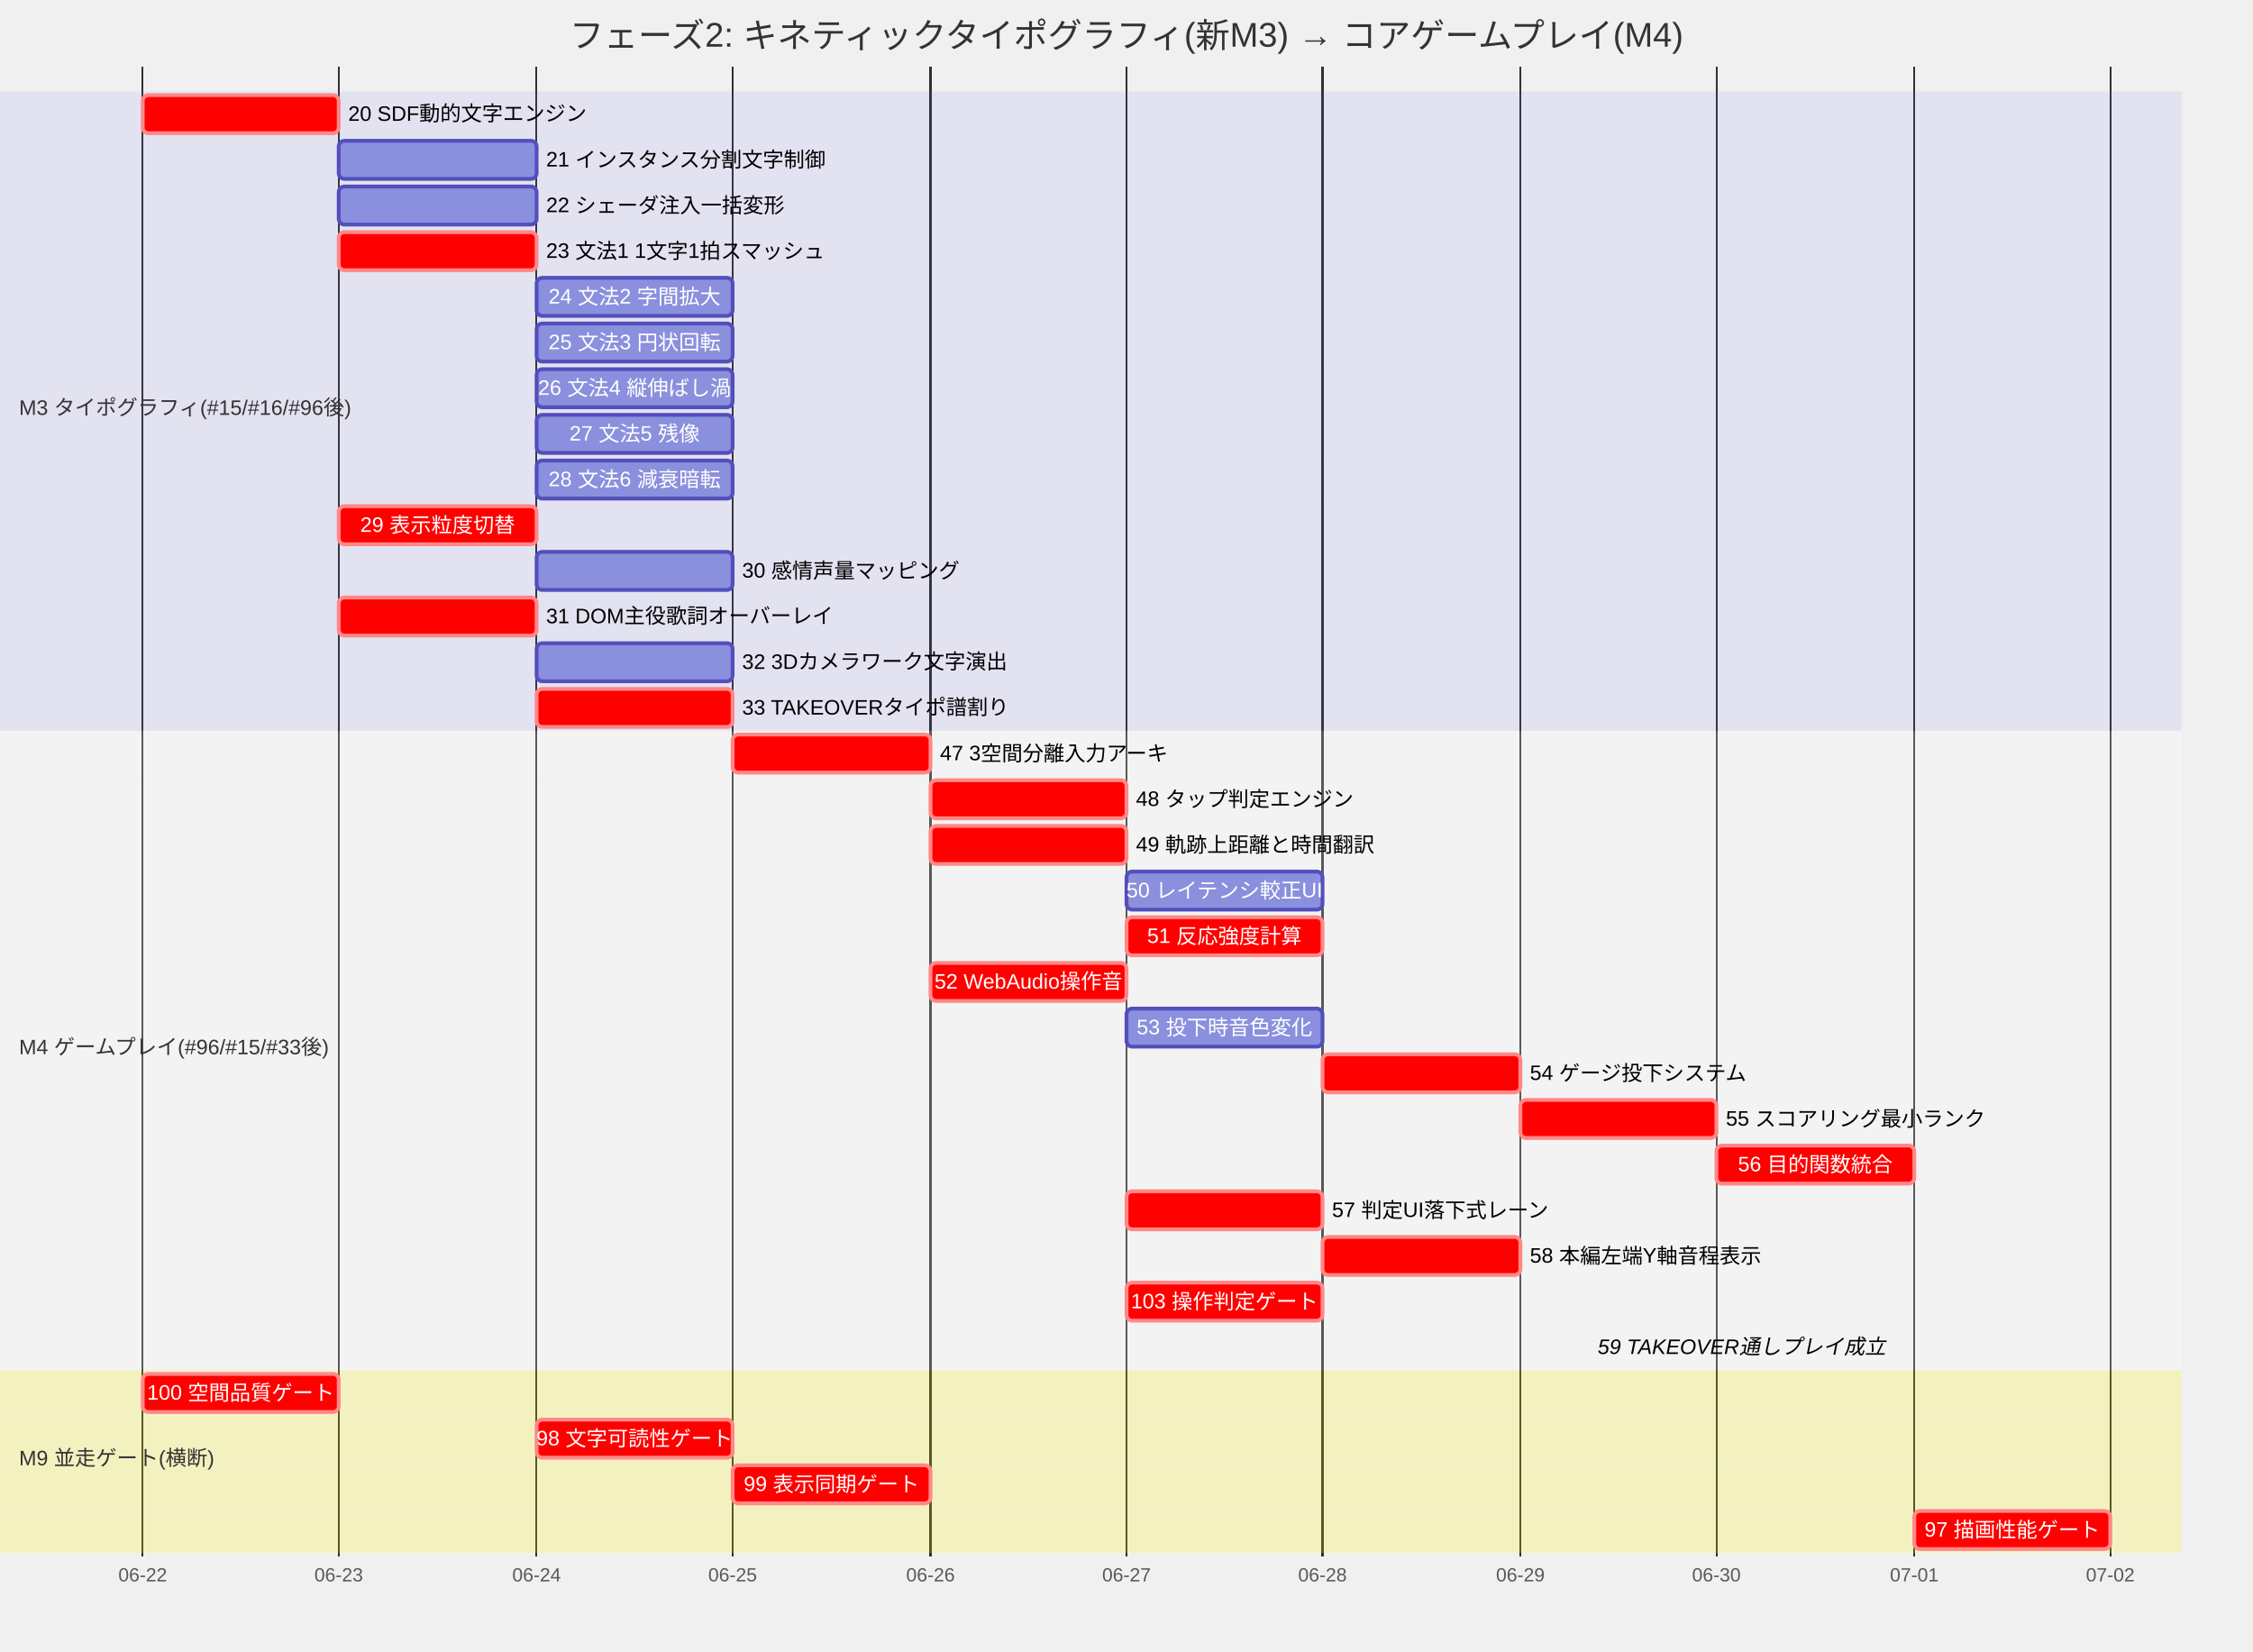
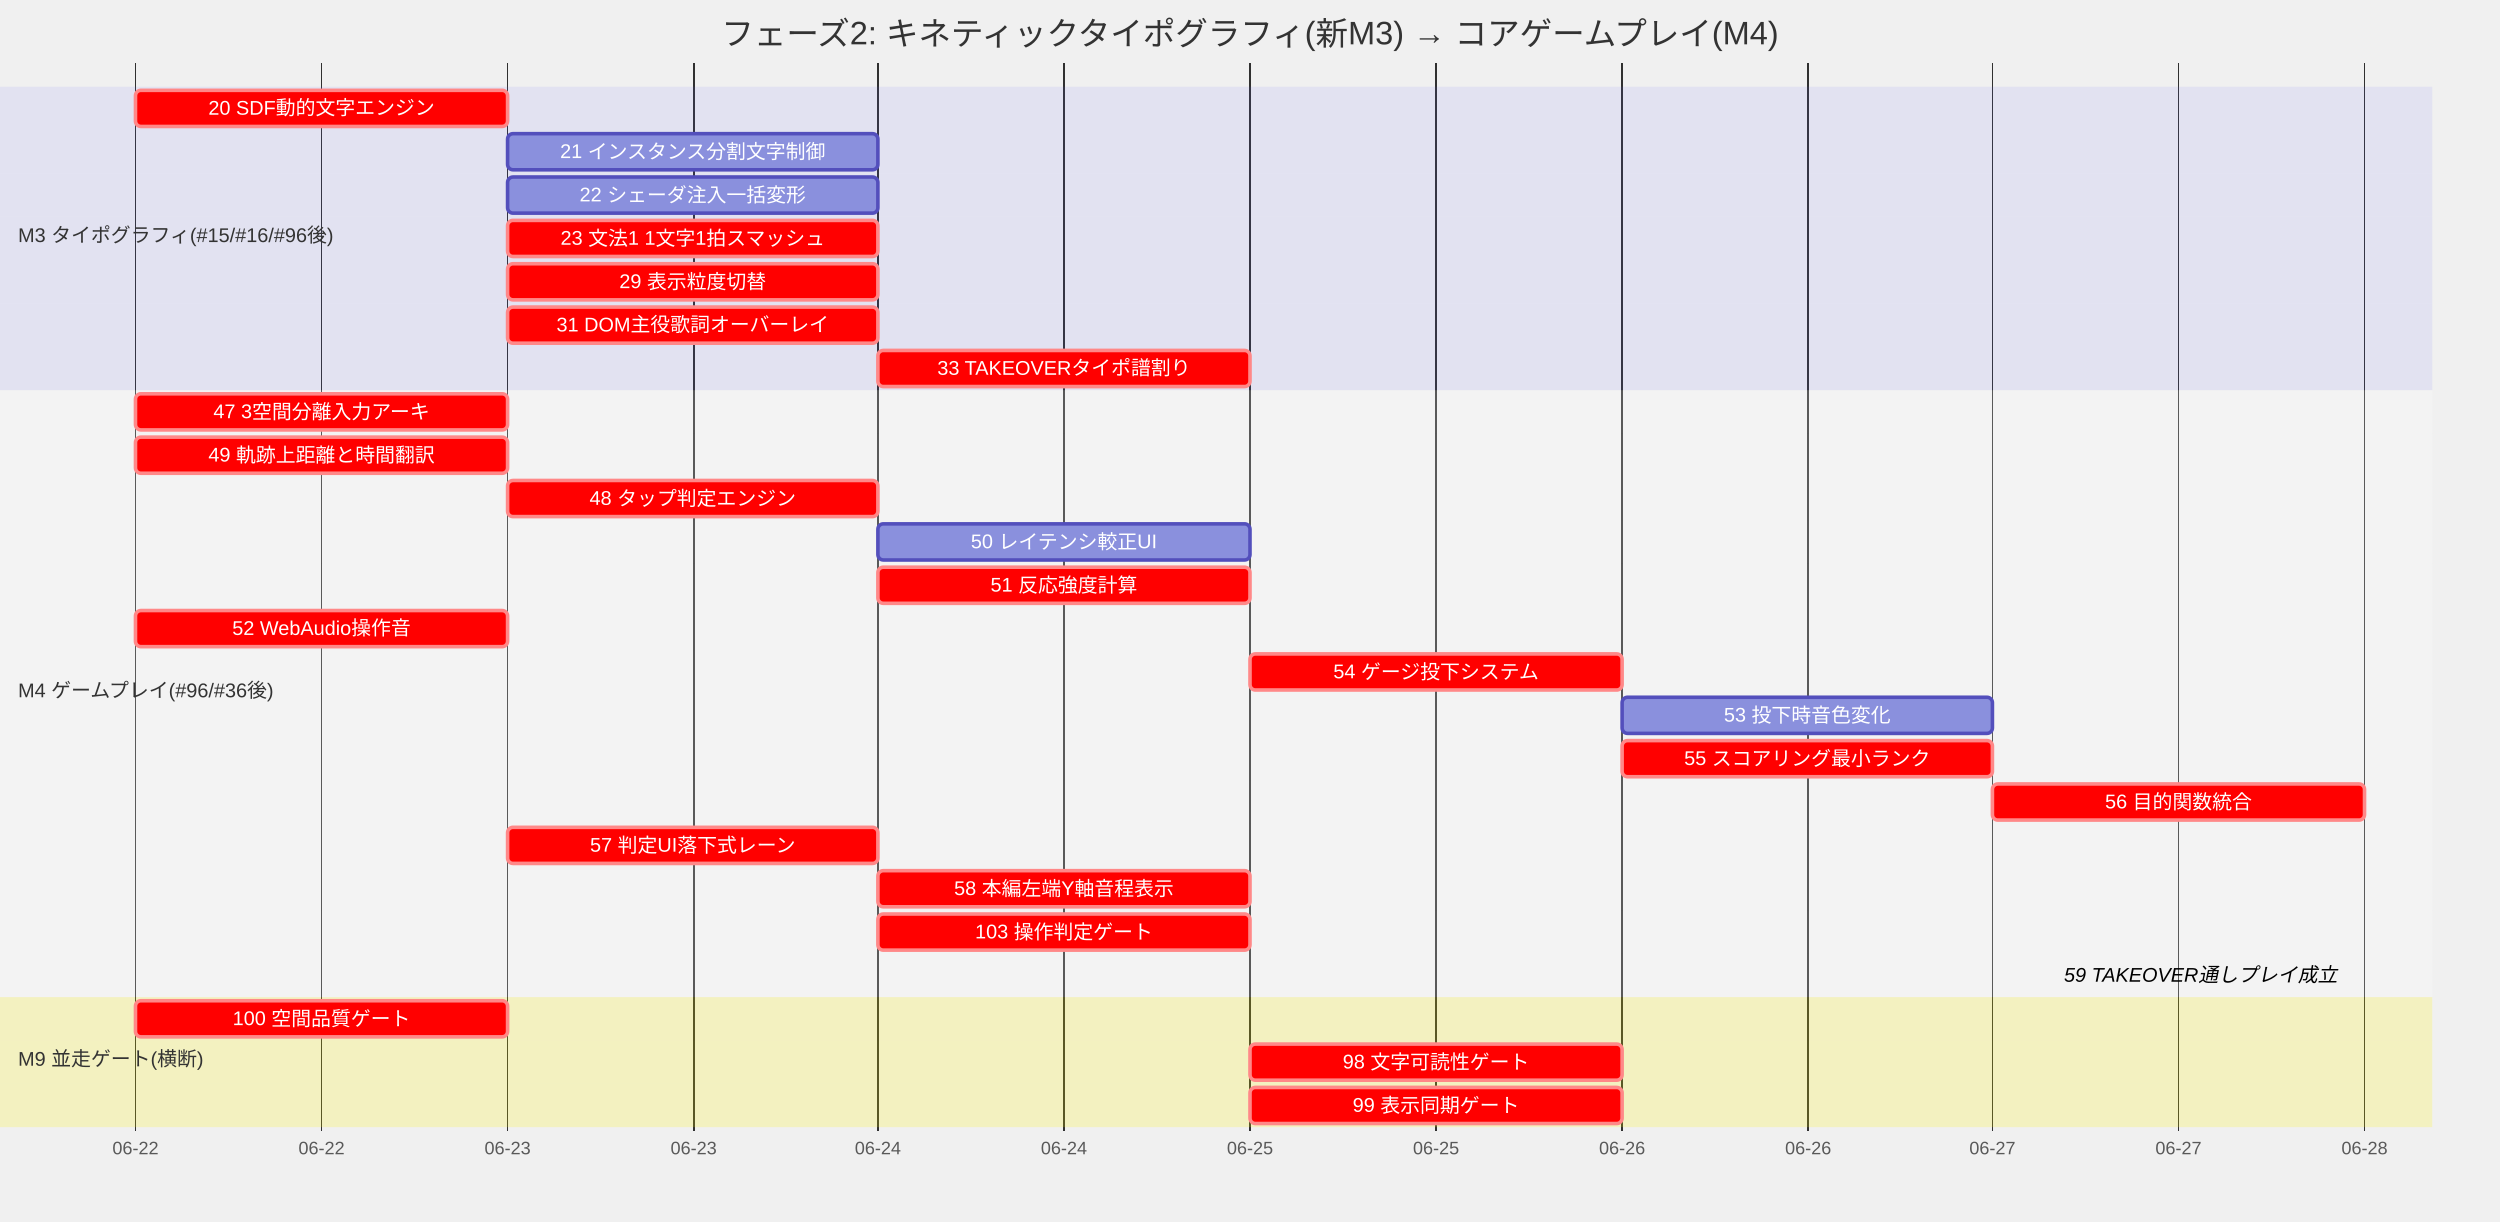
- <svg xmlns="http://www.w3.org/2000/svg" id="my-svg" width="100%" viewBox="0 0 1184 868" style="max-width: 1184px; background-color: white;" role="graphics-document document" aria-roledescription="gantt">
+ <svg xmlns="http://www.w3.org/2000/svg" id="my-svg" width="100%" viewBox="0 0 1384 676" style="max-width: 1384px; background-color: white;" role="graphics-document document" aria-roledescription="gantt">
  <style>#my-svg{font-family:"trebuchet ms",verdana,arial,sans-serif;font-size:16px;fill:#333;}@keyframes edge-animation-frame{from{stroke-dashoffset:0;}}@keyframes dash{to{stroke-dashoffset:0;}}#my-svg .edge-animation-slow{stroke-dasharray:9,5!important;stroke-dashoffset:900;animation:dash 50s linear infinite;stroke-linecap:round;}#my-svg .edge-animation-fast{stroke-dasharray:9,5!important;stroke-dashoffset:900;animation:dash 20s linear infinite;stroke-linecap:round;}#my-svg .error-icon{fill:#552222;}#my-svg .error-text{fill:#552222;stroke:#552222;}#my-svg .edge-thickness-normal{stroke-width:1px;}#my-svg .edge-thickness-thick{stroke-width:3.5px;}#my-svg .edge-pattern-solid{stroke-dasharray:0;}#my-svg .edge-thickness-invisible{stroke-width:0;fill:none;}#my-svg .edge-pattern-dashed{stroke-dasharray:3;}#my-svg .edge-pattern-dotted{stroke-dasharray:2;}#my-svg .marker{fill:#333333;stroke:#333333;}#my-svg .marker.cross{stroke:#333333;}#my-svg svg{font-family:"trebuchet ms",verdana,arial,sans-serif;font-size:16px;}#my-svg p{margin:0;}#my-svg .mermaid-main-font{font-family:"trebuchet ms",verdana,arial,sans-serif;}#my-svg .exclude-range{fill:#eeeeee;}#my-svg .section{stroke:none;opacity:0.2;}#my-svg .section0{fill:rgba(102, 102, 255, 0.49);}#my-svg .section2{fill:#fff400;}#my-svg .section1,#my-svg .section3{fill:white;opacity:0.2;}#my-svg .sectionTitle0{fill:#333;}#my-svg .sectionTitle1{fill:#333;}#my-svg .sectionTitle2{fill:#333;}#my-svg .sectionTitle3{fill:#333;}#my-svg .sectionTitle{text-anchor:start;font-family:"trebuchet ms",verdana,arial,sans-serif;}#my-svg .grid .tick{stroke:lightgrey;opacity:0.8;shape-rendering:crispEdges;}#my-svg .grid .tick text{font-family:"trebuchet ms",verdana,arial,sans-serif;fill:#333;}#my-svg .grid path{stroke-width:0;}#my-svg .today{fill:none;stroke:red;stroke-width:2px;}#my-svg .task{stroke-width:2;}#my-svg .taskText{text-anchor:middle;font-family:"trebuchet ms",verdana,arial,sans-serif;}#my-svg .taskTextOutsideRight{fill:black;text-anchor:start;font-family:"trebuchet ms",verdana,arial,sans-serif;}#my-svg .taskTextOutsideLeft{fill:black;text-anchor:end;}#my-svg .task.clickable{cursor:pointer;}#my-svg .taskText.clickable{cursor:pointer;fill:#003163!important;font-weight:bold;}#my-svg .taskTextOutsideLeft.clickable{cursor:pointer;fill:#003163!important;font-weight:bold;}#my-svg .taskTextOutsideRight.clickable{cursor:pointer;fill:#003163!important;font-weight:bold;}#my-svg .taskText0,#my-svg .taskText1,#my-svg .taskText2,#my-svg .taskText3{fill:white;}#my-svg .task0,#my-svg .task1,#my-svg .task2,#my-svg .task3{fill:#8a90dd;stroke:#534fbc;}#my-svg .taskTextOutside0,#my-svg .taskTextOutside2{fill:black;}#my-svg .taskTextOutside1,#my-svg .taskTextOutside3{fill:black;}#my-svg .active0,#my-svg .active1,#my-svg .active2,#my-svg .active3{fill:#bfc7ff;stroke:#534fbc;}#my-svg .activeText0,#my-svg .activeText1,#my-svg .activeText2,#my-svg .activeText3{fill:black!important;}#my-svg .done0,#my-svg .done1,#my-svg .done2,#my-svg .done3{stroke:grey;fill:lightgrey;stroke-width:2;}#my-svg .doneText0,#my-svg .doneText1,#my-svg .doneText2,#my-svg .doneText3{fill:black!important;}#my-svg .doneText0.taskTextOutsideLeft,#my-svg .doneText0.taskTextOutsideRight,#my-svg .doneText1.taskTextOutsideLeft,#my-svg .doneText1.taskTextOutsideRight,#my-svg .doneText2.taskTextOutsideLeft,#my-svg .doneText2.taskTextOutsideRight,#my-svg .doneText3.taskTextOutsideLeft,#my-svg .doneText3.taskTextOutsideRight{fill:black!important;}#my-svg .crit0,#my-svg .crit1,#my-svg .crit2,#my-svg .crit3{stroke:#ff8888;fill:red;stroke-width:2;}#my-svg .activeCrit0,#my-svg .activeCrit1,#my-svg .activeCrit2,#my-svg .activeCrit3{stroke:#ff8888;fill:#bfc7ff;stroke-width:2;}#my-svg .doneCrit0,#my-svg .doneCrit1,#my-svg .doneCrit2,#my-svg .doneCrit3{stroke:#ff8888;fill:lightgrey;stroke-width:2;cursor:pointer;shape-rendering:crispEdges;}#my-svg .milestone{transform:rotate(45deg) scale(0.8,0.8);}#my-svg .milestoneText{font-style:italic;}#my-svg .doneCritText0,#my-svg .doneCritText1,#my-svg .doneCritText2,#my-svg .doneCritText3{fill:black!important;}#my-svg .doneCritText0.taskTextOutsideLeft,#my-svg .doneCritText0.taskTextOutsideRight,#my-svg .doneCritText1.taskTextOutsideLeft,#my-svg .doneCritText1.taskTextOutsideRight,#my-svg .doneCritText2.taskTextOutsideLeft,#my-svg .doneCritText2.taskTextOutsideRight,#my-svg .doneCritText3.taskTextOutsideLeft,#my-svg .doneCritText3.taskTextOutsideRight{fill:black!important;}#my-svg .vert{stroke:navy;}#my-svg .vertText{font-size:15px;text-anchor:middle;fill:navy!important;}#my-svg .activeCritText0,#my-svg .activeCritText1,#my-svg .activeCritText2,#my-svg .activeCritText3{fill:black!important;}#my-svg .titleText{text-anchor:middle;font-size:18px;fill:#333;font-family:"trebuchet ms",verdana,arial,sans-serif;}#my-svg .node .neo-node{stroke:#9370DB;}#my-svg [data-look="neo"].node rect,#my-svg [data-look="neo"].cluster rect,#my-svg [data-look="neo"].node polygon{stroke:#9370DB;filter:drop-shadow(1px 2px 2px rgba(185, 185, 185, 1));}#my-svg [data-look="neo"].node path{stroke:#9370DB;stroke-width:1px;}#my-svg [data-look="neo"].node .outer-path{filter:drop-shadow(1px 2px 2px rgba(185, 185, 185, 1));}#my-svg [data-look="neo"].node .neo-line path{stroke:#9370DB;filter:none;}#my-svg [data-look="neo"].node circle{stroke:#9370DB;filter:drop-shadow(1px 2px 2px rgba(185, 185, 185, 1));}#my-svg [data-look="neo"].node circle .state-start{fill:#000000;}#my-svg [data-look="neo"].icon-shape .icon{fill:#9370DB;filter:drop-shadow(1px 2px 2px rgba(185, 185, 185, 1));}#my-svg [data-look="neo"].icon-shape .icon-neo path{stroke:#9370DB;filter:drop-shadow(1px 2px 2px rgba(185, 185, 185, 1));}#my-svg :root{--mermaid-font-family:"trebuchet ms",verdana,arial,sans-serif;}</style>
  <g />
-   <g class="grid" transform="translate(75, 818)" fill="none" font-size="10" font-family="sans-serif" text-anchor="middle">
-     <path class="domain" stroke="currentColor" d="M0,-783V0H1034V-783" />
+   <g class="grid" transform="translate(75, 626)" fill="none" font-size="10" font-family="sans-serif" text-anchor="middle">
+     <path class="domain" stroke="currentColor" d="M0,-591V0H1234V-591" />
    <g class="tick" opacity="1" transform="translate(0,0)">
-       <line stroke="currentColor" y2="-783" />
+       <line stroke="currentColor" y2="-591" />
      <text fill="#000" y="3" dy="1em" stroke="none" font-size="10" style="text-anchor: middle;">06-22</text>
    </g>
    <g class="tick" opacity="1" transform="translate(103,0)">
-       <line stroke="currentColor" y2="-783" />
+       <line stroke="currentColor" y2="-591" />
+       <text fill="#000" y="3" dy="1em" stroke="none" font-size="10" style="text-anchor: middle;">06-22</text>
+     </g>
+     <g class="tick" opacity="1" transform="translate(206,0)">
+       <line stroke="currentColor" y2="-591" />
      <text fill="#000" y="3" dy="1em" stroke="none" font-size="10" style="text-anchor: middle;">06-23</text>
    </g>
-     <g class="tick" opacity="1" transform="translate(207,0)">
-       <line stroke="currentColor" y2="-783" />
+     <g class="tick" opacity="1" transform="translate(309,0)">
+       <line stroke="currentColor" y2="-591" />
+       <text fill="#000" y="3" dy="1em" stroke="none" font-size="10" style="text-anchor: middle;">06-23</text>
+     </g>
+     <g class="tick" opacity="1" transform="translate(411,0)">
+       <line stroke="currentColor" y2="-591" />
      <text fill="#000" y="3" dy="1em" stroke="none" font-size="10" style="text-anchor: middle;">06-24</text>
    </g>
-     <g class="tick" opacity="1" transform="translate(310,0)">
-       <line stroke="currentColor" y2="-783" />
+     <g class="tick" opacity="1" transform="translate(514,0)">
+       <line stroke="currentColor" y2="-591" />
+       <text fill="#000" y="3" dy="1em" stroke="none" font-size="10" style="text-anchor: middle;">06-24</text>
+     </g>
+     <g class="tick" opacity="1" transform="translate(617,0)">
+       <line stroke="currentColor" y2="-591" />
      <text fill="#000" y="3" dy="1em" stroke="none" font-size="10" style="text-anchor: middle;">06-25</text>
    </g>
-     <g class="tick" opacity="1" transform="translate(414,0)">
-       <line stroke="currentColor" y2="-783" />
+     <g class="tick" opacity="1" transform="translate(720,0)">
+       <line stroke="currentColor" y2="-591" />
+       <text fill="#000" y="3" dy="1em" stroke="none" font-size="10" style="text-anchor: middle;">06-25</text>
+     </g>
+     <g class="tick" opacity="1" transform="translate(823,0)">
+       <line stroke="currentColor" y2="-591" />
      <text fill="#000" y="3" dy="1em" stroke="none" font-size="10" style="text-anchor: middle;">06-26</text>
    </g>
-     <g class="tick" opacity="1" transform="translate(517,0)">
-       <line stroke="currentColor" y2="-783" />
+     <g class="tick" opacity="1" transform="translate(926,0)">
+       <line stroke="currentColor" y2="-591" />
+       <text fill="#000" y="3" dy="1em" stroke="none" font-size="10" style="text-anchor: middle;">06-26</text>
+     </g>
+     <g class="tick" opacity="1" transform="translate(1028,0)">
+       <line stroke="currentColor" y2="-591" />
      <text fill="#000" y="3" dy="1em" stroke="none" font-size="10" style="text-anchor: middle;">06-27</text>
    </g>
-     <g class="tick" opacity="1" transform="translate(620,0)">
-       <line stroke="currentColor" y2="-783" />
+     <g class="tick" opacity="1" transform="translate(1131,0)">
+       <line stroke="currentColor" y2="-591" />
+       <text fill="#000" y="3" dy="1em" stroke="none" font-size="10" style="text-anchor: middle;">06-27</text>
+     </g>
+     <g class="tick" opacity="1" transform="translate(1234,0)">
+       <line stroke="currentColor" y2="-591" />
      <text fill="#000" y="3" dy="1em" stroke="none" font-size="10" style="text-anchor: middle;">06-28</text>
-     </g>
-     <g class="tick" opacity="1" transform="translate(724,0)">
-       <line stroke="currentColor" y2="-783" />
-       <text fill="#000" y="3" dy="1em" stroke="none" font-size="10" style="text-anchor: middle;">06-29</text>
-     </g>
-     <g class="tick" opacity="1" transform="translate(827,0)">
-       <line stroke="currentColor" y2="-783" />
-       <text fill="#000" y="3" dy="1em" stroke="none" font-size="10" style="text-anchor: middle;">06-30</text>
-     </g>
-     <g class="tick" opacity="1" transform="translate(931,0)">
-       <line stroke="currentColor" y2="-783" />
-       <text fill="#000" y="3" dy="1em" stroke="none" font-size="10" style="text-anchor: middle;">07-01</text>
-     </g>
-     <g class="tick" opacity="1" transform="translate(1034,0)">
-       <line stroke="currentColor" y2="-783" />
-       <text fill="#000" y="3" dy="1em" stroke="none" font-size="10" style="text-anchor: middle;">07-02</text>
    </g>
  </g>
  <g>
-     <rect x="0" y="48" width="1146.5" height="24" class="section section0" />
-     <rect x="0" y="720" width="1146.5" height="24" class="section section2" />
-     <rect x="0" y="72" width="1146.5" height="24" class="section section0" />
-     <rect x="0" y="96" width="1146.5" height="24" class="section section0" />
-     <rect x="0" y="120" width="1146.5" height="24" class="section section0" />
-     <rect x="0" y="264" width="1146.5" height="24" class="section section0" />
-     <rect x="0" y="312" width="1146.5" height="24" class="section section0" />
-     <rect x="0" y="144" width="1146.5" height="24" class="section section0" />
-     <rect x="0" y="168" width="1146.5" height="24" class="section section0" />
-     <rect x="0" y="192" width="1146.5" height="24" class="section section0" />
-     <rect x="0" y="216" width="1146.5" height="24" class="section section0" />
-     <rect x="0" y="240" width="1146.5" height="24" class="section section0" />
-     <rect x="0" y="288" width="1146.5" height="24" class="section section0" />
-     <rect x="0" y="336" width="1146.5" height="24" class="section section0" />
-     <rect x="0" y="360" width="1146.5" height="24" class="section section0" />
-     <rect x="0" y="744" width="1146.5" height="24" class="section section2" />
-     <rect x="0" y="384" width="1146.5" height="24" class="section section1" />
-     <rect x="0" y="768" width="1146.5" height="24" class="section section2" />
-     <rect x="0" y="408" width="1146.5" height="24" class="section section1" />
-     <rect x="0" y="432" width="1146.5" height="24" class="section section1" />
-     <rect x="0" y="504" width="1146.5" height="24" class="section section1" />
-     <rect x="0" y="456" width="1146.5" height="24" class="section section1" />
-     <rect x="0" y="480" width="1146.5" height="24" class="section section1" />
-     <rect x="0" y="528" width="1146.5" height="24" class="section section1" />
-     <rect x="0" y="624" width="1146.5" height="24" class="section section1" />
-     <rect x="0" y="672" width="1146.5" height="24" class="section section1" />
-     <rect x="0" y="552" width="1146.5" height="24" class="section section1" />
-     <rect x="0" y="648" width="1146.5" height="24" class="section section1" />
-     <rect x="0" y="576" width="1146.5" height="24" class="section section1" />
-     <rect x="0" y="600" width="1146.5" height="24" class="section section1" />
-     <rect x="0" y="696" width="1146.5" height="24" class="section section1" />
-     <rect x="0" y="792" width="1146.5" height="24" class="section section2" />
+     <rect x="0" y="48" width="1346.5" height="24" class="section section0" />
+     <rect x="0" y="216" width="1346.5" height="24" class="section section1" />
+     <rect x="0" y="240" width="1346.5" height="24" class="section section1" />
+     <rect x="0" y="336" width="1346.5" height="24" class="section section1" />
+     <rect x="0" y="552" width="1346.5" height="24" class="section section2" />
+     <rect x="0" y="72" width="1346.5" height="24" class="section section0" />
+     <rect x="0" y="96" width="1346.5" height="24" class="section section0" />
+     <rect x="0" y="120" width="1346.5" height="24" class="section section0" />
+     <rect x="0" y="144" width="1346.5" height="24" class="section section0" />
+     <rect x="0" y="168" width="1346.5" height="24" class="section section0" />
+     <rect x="0" y="264" width="1346.5" height="24" class="section section1" />
+     <rect x="0" y="456" width="1346.5" height="24" class="section section1" />
+     <rect x="0" y="192" width="1346.5" height="24" class="section section0" />
+     <rect x="0" y="288" width="1346.5" height="24" class="section section1" />
+     <rect x="0" y="312" width="1346.5" height="24" class="section section1" />
+     <rect x="0" y="480" width="1346.5" height="24" class="section section1" />
+     <rect x="0" y="504" width="1346.5" height="24" class="section section1" />
+     <rect x="0" y="360" width="1346.5" height="24" class="section section1" />
+     <rect x="0" y="576" width="1346.5" height="24" class="section section2" />
+     <rect x="0" y="600" width="1346.5" height="24" class="section section2" />
+     <rect x="0" y="384" width="1346.5" height="24" class="section section1" />
+     <rect x="0" y="408" width="1346.5" height="24" class="section section1" />
+     <rect x="0" y="432" width="1346.5" height="24" class="section section1" />
+     <rect x="0" y="528" width="1346.5" height="24" class="section section1" />
  </g>
  <g>
-     <rect id="my-svg-i20" rx="3" ry="3" x="75" y="50" width="103" height="20" transform-origin="126.5px 60px" class="task crit0" />
-     <rect id="my-svg-i100" rx="3" ry="3" x="75" y="722" width="103" height="20" transform-origin="126.5px 732px" class="task crit2" />
-     <rect id="my-svg-i21" rx="3" ry="3" x="178" y="74" width="104" height="20" transform-origin="230px 84px" class="task task0" />
-     <rect id="my-svg-i22" rx="3" ry="3" x="178" y="98" width="104" height="20" transform-origin="230px 108px" class="task task0" />
-     <rect id="my-svg-i23" rx="3" ry="3" x="178" y="122" width="104" height="20" transform-origin="230px 132px" class="task crit0" />
-     <rect id="my-svg-i29" rx="3" ry="3" x="178" y="266" width="104" height="20" transform-origin="230px 276px" class="task crit0" />
-     <rect id="my-svg-i31" rx="3" ry="3" x="178" y="314" width="104" height="20" transform-origin="230px 324px" class="task crit0" />
-     <rect id="my-svg-i24" rx="3" ry="3" x="282" y="146" width="103" height="20" transform-origin="333.5px 156px" class="task task0" />
-     <rect id="my-svg-i25" rx="3" ry="3" x="282" y="170" width="103" height="20" transform-origin="333.5px 180px" class="task task0" />
-     <rect id="my-svg-i26" rx="3" ry="3" x="282" y="194" width="103" height="20" transform-origin="333.5px 204px" class="task task0" />
-     <rect id="my-svg-i27" rx="3" ry="3" x="282" y="218" width="103" height="20" transform-origin="333.5px 228px" class="task task0" />
-     <rect id="my-svg-i28" rx="3" ry="3" x="282" y="242" width="103" height="20" transform-origin="333.5px 252px" class="task task0" />
-     <rect id="my-svg-i30" rx="3" ry="3" x="282" y="290" width="103" height="20" transform-origin="333.5px 300px" class="task task0" />
-     <rect id="my-svg-i32" rx="3" ry="3" x="282" y="338" width="103" height="20" transform-origin="333.5px 348px" class="task task0" />
-     <rect id="my-svg-i33" rx="3" ry="3" x="282" y="362" width="103" height="20" transform-origin="333.5px 372px" class="task crit0" />
-     <rect id="my-svg-i98" rx="3" ry="3" x="282" y="746" width="103" height="20" transform-origin="333.5px 756px" class="task crit2" />
-     <rect id="my-svg-i47" rx="3" ry="3" x="385" y="386" width="104" height="20" transform-origin="437px 396px" class="task crit1" />
-     <rect id="my-svg-i99" rx="3" ry="3" x="385" y="770" width="104" height="20" transform-origin="437px 780px" class="task crit2" />
-     <rect id="my-svg-i48" rx="3" ry="3" x="489" y="410" width="103" height="20" transform-origin="540.5px 420px" class="task crit1" />
-     <rect id="my-svg-i49" rx="3" ry="3" x="489" y="434" width="103" height="20" transform-origin="540.5px 444px" class="task crit1" />
-     <rect id="my-svg-i52" rx="3" ry="3" x="489" y="506" width="103" height="20" transform-origin="540.5px 516px" class="task crit1" />
-     <rect id="my-svg-i50" rx="3" ry="3" x="592" y="458" width="103" height="20" transform-origin="643.5px 468px" class="task task1" />
-     <rect id="my-svg-i51" rx="3" ry="3" x="592" y="482" width="103" height="20" transform-origin="643.5px 492px" class="task crit1" />
-     <rect id="my-svg-i53" rx="3" ry="3" x="592" y="530" width="103" height="20" transform-origin="643.5px 540px" class="task task1" />
-     <rect id="my-svg-i57" rx="3" ry="3" x="592" y="626" width="103" height="20" transform-origin="643.5px 636px" class="task crit1" />
-     <rect id="my-svg-i103" rx="3" ry="3" x="592" y="674" width="103" height="20" transform-origin="643.5px 684px" class="task crit1" />
-     <rect id="my-svg-i54" rx="3" ry="3" x="695" y="554" width="104" height="20" transform-origin="747px 564px" class="task crit1" />
-     <rect id="my-svg-i58" rx="3" ry="3" x="695" y="650" width="104" height="20" transform-origin="747px 660px" class="task crit1" />
-     <rect id="my-svg-i55" rx="3" ry="3" x="799" y="578" width="103" height="20" transform-origin="850.5px 588px" class="task crit1" />
-     <rect id="my-svg-i56" rx="3" ry="3" x="902" y="602" width="104" height="20" transform-origin="954px 612px" class="task crit1" />
-     <rect id="my-svg-i59" rx="3" ry="3" x="996" y="698" width="20" height="20" transform-origin="1006px 708px" class="task milestone  crit1" />
-     <rect id="my-svg-i97" rx="3" ry="3" x="1006" y="794" width="103" height="20" transform-origin="1057.5px 804px" class="task crit2" />
-     <text id="my-svg-i20-text" font-size="11" x="183" y="63.5" class="taskTextOutsideRight taskTextOutside0  critText0 width-120.671875">20 SDF動的文字エンジン     </text>
-     <text id="my-svg-i100-text" font-size="11" x="126.5" y="735.5" class="taskText taskText2  critText2 width-97.625">100 空間品質ゲート         </text>
-     <text id="my-svg-i21-text" font-size="11" x="287" y="87.5" class="taskTextOutsideRight taskTextOutside0  width-146.421875">21 インスタンス分割文字制御 </text>
-     <text id="my-svg-i22-text" font-size="11" x="287" y="111.5" class="taskTextOutsideRight taskTextOutside0  width-124.859375">22 シェーダ注入一括変形    </text>
-     <text id="my-svg-i23-text" font-size="11" x="287" y="135.5" class="taskTextOutsideRight taskTextOutside0  critText0 width-145.15625">23 文法1 1文字1拍スマッシュ </text>
-     <text id="my-svg-i29-text" font-size="11" x="230" y="279.5" class="taskText taskText0  critText0 width-80.859375">29 表示粒度切替           </text>
-     <text id="my-svg-i31-text" font-size="11" x="287" y="327.5" class="taskTextOutsideRight taskTextOutside0  critText0 width-146.71875">31 DOM主役歌詞オーバーレイ </text>
-     <text id="my-svg-i24-text" font-size="11" x="333.5" y="159.5" class="taskText taskText0  width-89.9375">24 文法2 字間拡大         </text>
-     <text id="my-svg-i25-text" font-size="11" x="333.5" y="183.5" class="taskText taskText0  width-89.9375">25 文法3 円状回転         </text>
-     <text id="my-svg-i26-text" font-size="11" x="333.5" y="207.5" class="taskText taskText0  width-100.9375">26 文法4 縦伸ばし渦       </text>
-     <text id="my-svg-i27-text" font-size="11" x="333.5" y="231.5" class="taskText taskText0  width-67.9375">27 文法5 残像            </text>
-     <text id="my-svg-i28-text" font-size="11" x="333.5" y="255.5" class="taskText taskText0  width-89.9375">28 文法6 減衰暗転         </text>
-     <text id="my-svg-i30-text" font-size="11" x="390" y="303.5" class="taskTextOutsideRight taskTextOutside0  width-113.859375">30 感情声量マッピング      </text>
-     <text id="my-svg-i32-text" font-size="11" x="390" y="351.5" class="taskTextOutsideRight taskTextOutside0  width-137.375">32 3Dカメラワーク文字演出  </text>
-     <text id="my-svg-i33-text" font-size="11" x="390" y="375.5" class="taskTextOutsideRight taskTextOutside0  critText0 width-130.859375">33 TAKEOVERタイポ譜割り    </text>
-     <text id="my-svg-i98-text" font-size="11" x="333.5" y="759.5" class="taskText taskText2  critText2 width-102.859375">98 文字可読性ゲート        </text>
-     <text id="my-svg-i47-text" font-size="11" x="494" y="399.5" class="taskTextOutsideRight taskTextOutside1  critText1 width-119.96875">47 3空間分離入力アーキ     </text>
-     <text id="my-svg-i99-text" font-size="11" x="437" y="783.5" class="taskText taskText2  critText2 width-91.859375">99 表示同期ゲート          </text>
-     <text id="my-svg-i48-text" font-size="11" x="597" y="423.5" class="taskTextOutsideRight taskTextOutside1  critText1 width-114.859375">48 タップ判定エンジン      </text>
-     <text id="my-svg-i49-text" font-size="11" x="597" y="447.5" class="taskTextOutsideRight taskTextOutside1  critText1 width-125.859375">49 軌跡上距離と時間翻訳    </text>
-     <text id="my-svg-i52-text" font-size="11" x="540.5" y="519.5" class="taskText taskText1  critText1 width-96.515625">52 WebAudio操作音         </text>
-     <text id="my-svg-i50-text" font-size="11" x="643.5" y="471.5" class="taskText taskText1  width-101.828125">50 レイテンシ較正UI        </text>
-     <text id="my-svg-i51-text" font-size="11" x="643.5" y="495.5" class="taskText taskText1  critText1 width-80.859375">51 反応強度計算           </text>
-     <text id="my-svg-i53-text" font-size="11" x="643.5" y="543.5" class="taskText taskText1  width-91.859375">53 投下時音色変化         </text>
-     <text id="my-svg-i57-text" font-size="11" x="700" y="639.5" class="taskTextOutsideRight taskTextOutside1  critText1 width-112.5">57 判定UI落下式レーン      </text>
-     <text id="my-svg-i103-text" font-size="11" x="643.5" y="687.5" class="taskText taskText1  critText1 width-97.625">103 操作判定ゲート         </text>
-     <text id="my-svg-i54-text" font-size="11" x="804" y="567.5" class="taskTextOutsideRight taskTextOutside1  critText1 width-113.3125">54 ゲージ投下システム      </text>
-     <text id="my-svg-i58-text" font-size="11" x="804" y="663.5" class="taskTextOutsideRight taskTextOutside1  critText1 width-120.125">58 本編左端Y軸音程表示     </text>
-     <text id="my-svg-i55-text" font-size="11" x="907" y="591.5" class="taskTextOutsideRight taskTextOutside1  critText1 width-135.859375">55 スコアリング最小ランク   </text>
-     <text id="my-svg-i56-text" font-size="11" x="954" y="615.5" class="taskText taskText1  critText1 width-80.859375">56 目的関数統合           </text>
-     <text id="my-svg-i59-text" font-size="11" x="991" y="711.5" class="taskTextOutsideLeft taskTextOutside1  critText1 milestoneText">59 TAKEOVER通しプレイ成立  </text>
-     <text id="my-svg-i97-text" font-size="11" x="1057.5" y="807.5" class="taskText taskText2  critText2 width-91.859375">97 描画性能ゲート          </text>
+     <rect id="my-svg-i20" rx="3" ry="3" x="75" y="50" width="206" height="20" transform-origin="178px 60px" class="task crit0" />
+     <rect id="my-svg-i47" rx="3" ry="3" x="75" y="218" width="206" height="20" transform-origin="178px 228px" class="task crit1" />
+     <rect id="my-svg-i49" rx="3" ry="3" x="75" y="242" width="206" height="20" transform-origin="178px 252px" class="task crit1" />
+     <rect id="my-svg-i52" rx="3" ry="3" x="75" y="338" width="206" height="20" transform-origin="178px 348px" class="task crit1" />
+     <rect id="my-svg-i100" rx="3" ry="3" x="75" y="554" width="206" height="20" transform-origin="178px 564px" class="task crit2" />
+     <rect id="my-svg-i21" rx="3" ry="3" x="281" y="74" width="205" height="20" transform-origin="383.5px 84px" class="task task0" />
+     <rect id="my-svg-i22" rx="3" ry="3" x="281" y="98" width="205" height="20" transform-origin="383.5px 108px" class="task task0" />
+     <rect id="my-svg-i23" rx="3" ry="3" x="281" y="122" width="205" height="20" transform-origin="383.5px 132px" class="task crit0" />
+     <rect id="my-svg-i29" rx="3" ry="3" x="281" y="146" width="205" height="20" transform-origin="383.5px 156px" class="task crit0" />
+     <rect id="my-svg-i31" rx="3" ry="3" x="281" y="170" width="205" height="20" transform-origin="383.5px 180px" class="task crit0" />
+     <rect id="my-svg-i48" rx="3" ry="3" x="281" y="266" width="205" height="20" transform-origin="383.5px 276px" class="task crit1" />
+     <rect id="my-svg-i57" rx="3" ry="3" x="281" y="458" width="205" height="20" transform-origin="383.5px 468px" class="task crit1" />
+     <rect id="my-svg-i33" rx="3" ry="3" x="486" y="194" width="206" height="20" transform-origin="589px 204px" class="task crit0" />
+     <rect id="my-svg-i50" rx="3" ry="3" x="486" y="290" width="206" height="20" transform-origin="589px 300px" class="task task1" />
+     <rect id="my-svg-i51" rx="3" ry="3" x="486" y="314" width="206" height="20" transform-origin="589px 324px" class="task crit1" />
+     <rect id="my-svg-i58" rx="3" ry="3" x="486" y="482" width="206" height="20" transform-origin="589px 492px" class="task crit1" />
+     <rect id="my-svg-i103" rx="3" ry="3" x="486" y="506" width="206" height="20" transform-origin="589px 516px" class="task crit1" />
+     <rect id="my-svg-i54" rx="3" ry="3" x="692" y="362" width="206" height="20" transform-origin="795px 372px" class="task crit1" />
+     <rect id="my-svg-i98" rx="3" ry="3" x="692" y="578" width="206" height="20" transform-origin="795px 588px" class="task crit2" />
+     <rect id="my-svg-i99" rx="3" ry="3" x="692" y="602" width="206" height="20" transform-origin="795px 612px" class="task crit2" />
+     <rect id="my-svg-i53" rx="3" ry="3" x="898" y="386" width="205" height="20" transform-origin="1000.5px 396px" class="task task1" />
+     <rect id="my-svg-i55" rx="3" ry="3" x="898" y="410" width="205" height="20" transform-origin="1000.5px 420px" class="task crit1" />
+     <rect id="my-svg-i56" rx="3" ry="3" x="1103" y="434" width="206" height="20" transform-origin="1206px 444px" class="task crit1" />
+     <rect id="my-svg-i59" rx="3" ry="3" x="1299" y="530" width="20" height="20" transform-origin="1309px 540px" class="task milestone  crit1" />
+     <text id="my-svg-i20-text" font-size="11" x="178" y="63.5" class="taskText taskText0  critText0 width-120.671875">20 SDF動的文字エンジン     </text>
+     <text id="my-svg-i47-text" font-size="11" x="178" y="231.5" class="taskText taskText1  critText1 width-119.96875">47 3空間分離入力アーキ     </text>
+     <text id="my-svg-i49-text" font-size="11" x="178" y="255.5" class="taskText taskText1  critText1 width-125.859375">49 軌跡上距離と時間翻訳    </text>
+     <text id="my-svg-i52-text" font-size="11" x="178" y="351.5" class="taskText taskText1  critText1 width-96.515625">52 WebAudio操作音         </text>
+     <text id="my-svg-i100-text" font-size="11" x="178" y="567.5" class="taskText taskText2  critText2 width-97.625">100 空間品質ゲート         </text>
+     <text id="my-svg-i21-text" font-size="11" x="383.5" y="87.5" class="taskText taskText0  width-146.421875">21 インスタンス分割文字制御 </text>
+     <text id="my-svg-i22-text" font-size="11" x="383.5" y="111.5" class="taskText taskText0  width-124.859375">22 シェーダ注入一括変形    </text>
+     <text id="my-svg-i23-text" font-size="11" x="383.5" y="135.5" class="taskText taskText0  critText0 width-145.15625">23 文法1 1文字1拍スマッシュ </text>
+     <text id="my-svg-i29-text" font-size="11" x="383.5" y="159.5" class="taskText taskText0  critText0 width-80.859375">29 表示粒度切替           </text>
+     <text id="my-svg-i31-text" font-size="11" x="383.5" y="183.5" class="taskText taskText0  critText0 width-146.71875">31 DOM主役歌詞オーバーレイ </text>
+     <text id="my-svg-i48-text" font-size="11" x="383.5" y="279.5" class="taskText taskText1  critText1 width-114.859375">48 タップ判定エンジン      </text>
+     <text id="my-svg-i57-text" font-size="11" x="383.5" y="471.5" class="taskText taskText1  critText1 width-112.5">57 判定UI落下式レーン      </text>
+     <text id="my-svg-i33-text" font-size="11" x="589" y="207.5" class="taskText taskText0  critText0 width-130.859375">33 TAKEOVERタイポ譜割り    </text>
+     <text id="my-svg-i50-text" font-size="11" x="589" y="303.5" class="taskText taskText1  width-101.828125">50 レイテンシ較正UI        </text>
+     <text id="my-svg-i51-text" font-size="11" x="589" y="327.5" class="taskText taskText1  critText1 width-80.859375">51 反応強度計算           </text>
+     <text id="my-svg-i58-text" font-size="11" x="589" y="495.5" class="taskText taskText1  critText1 width-120.125">58 本編左端Y軸音程表示     </text>
+     <text id="my-svg-i103-text" font-size="11" x="589" y="519.5" class="taskText taskText1  critText1 width-97.625">103 操作判定ゲート         </text>
+     <text id="my-svg-i54-text" font-size="11" x="795" y="375.5" class="taskText taskText1  critText1 width-113.3125">54 ゲージ投下システム      </text>
+     <text id="my-svg-i98-text" font-size="11" x="795" y="591.5" class="taskText taskText2  critText2 width-102.859375">98 文字可読性ゲート        </text>
+     <text id="my-svg-i99-text" font-size="11" x="795" y="615.5" class="taskText taskText2  critText2 width-91.859375">99 表示同期ゲート          </text>
+     <text id="my-svg-i53-text" font-size="11" x="1000.5" y="399.5" class="taskText taskText1  width-91.859375">53 投下時音色変化         </text>
+     <text id="my-svg-i55-text" font-size="11" x="1000.5" y="423.5" class="taskText taskText1  critText1 width-135.859375">55 スコアリング最小ランク   </text>
+     <text id="my-svg-i56-text" font-size="11" x="1206" y="447.5" class="taskText taskText1  critText1 width-80.859375">56 目的関数統合           </text>
+     <text id="my-svg-i59-text" font-size="11" x="1294" y="543.5" class="taskTextOutsideLeft taskTextOutside1  critText1 milestoneText">59 TAKEOVER通しプレイ成立  </text>
  </g>
  <g>
-     <text dy="0em" x="10" y="218" font-size="11" class="sectionTitle sectionTitle0">
+     <text dy="0em" x="10" y="134" font-size="11" class="sectionTitle sectionTitle0">
      <tspan alignment-baseline="central" x="10">M3 タイポグラフィ(#15/#16/#96後)</tspan>
    </text>
-     <text dy="0em" x="10" y="554" font-size="11" class="sectionTitle sectionTitle1">
-       <tspan alignment-baseline="central" x="10">M4 ゲームプレイ(#96/#15/#33後)</tspan>
+     <text dy="0em" x="10" y="386" font-size="11" class="sectionTitle sectionTitle1">
+       <tspan alignment-baseline="central" x="10">M4 ゲームプレイ(#96/#36後)</tspan>
    </text>
-     <text dy="0em" x="10" y="770" font-size="11" class="sectionTitle sectionTitle2">
+     <text dy="0em" x="10" y="590" font-size="11" class="sectionTitle sectionTitle2">
      <tspan alignment-baseline="central" x="10">M9 並走ゲート(横断)</tspan>
    </text>
  </g>
  <g class="today">
-     <line x1="-302" x2="-302" y1="25" y2="843" class="today" />
+     <line x1="-351" x2="-351" y1="25" y2="651" class="today" />
  </g>
-   <text x="592" y="25" class="titleText">フェーズ2: キネティックタイポグラフィ(新M3) → コアゲームプレイ(M4)</text>
+   <text x="692" y="25" class="titleText">フェーズ2: キネティックタイポグラフィ(新M3) → コアゲームプレイ(M4)</text>
</svg>
